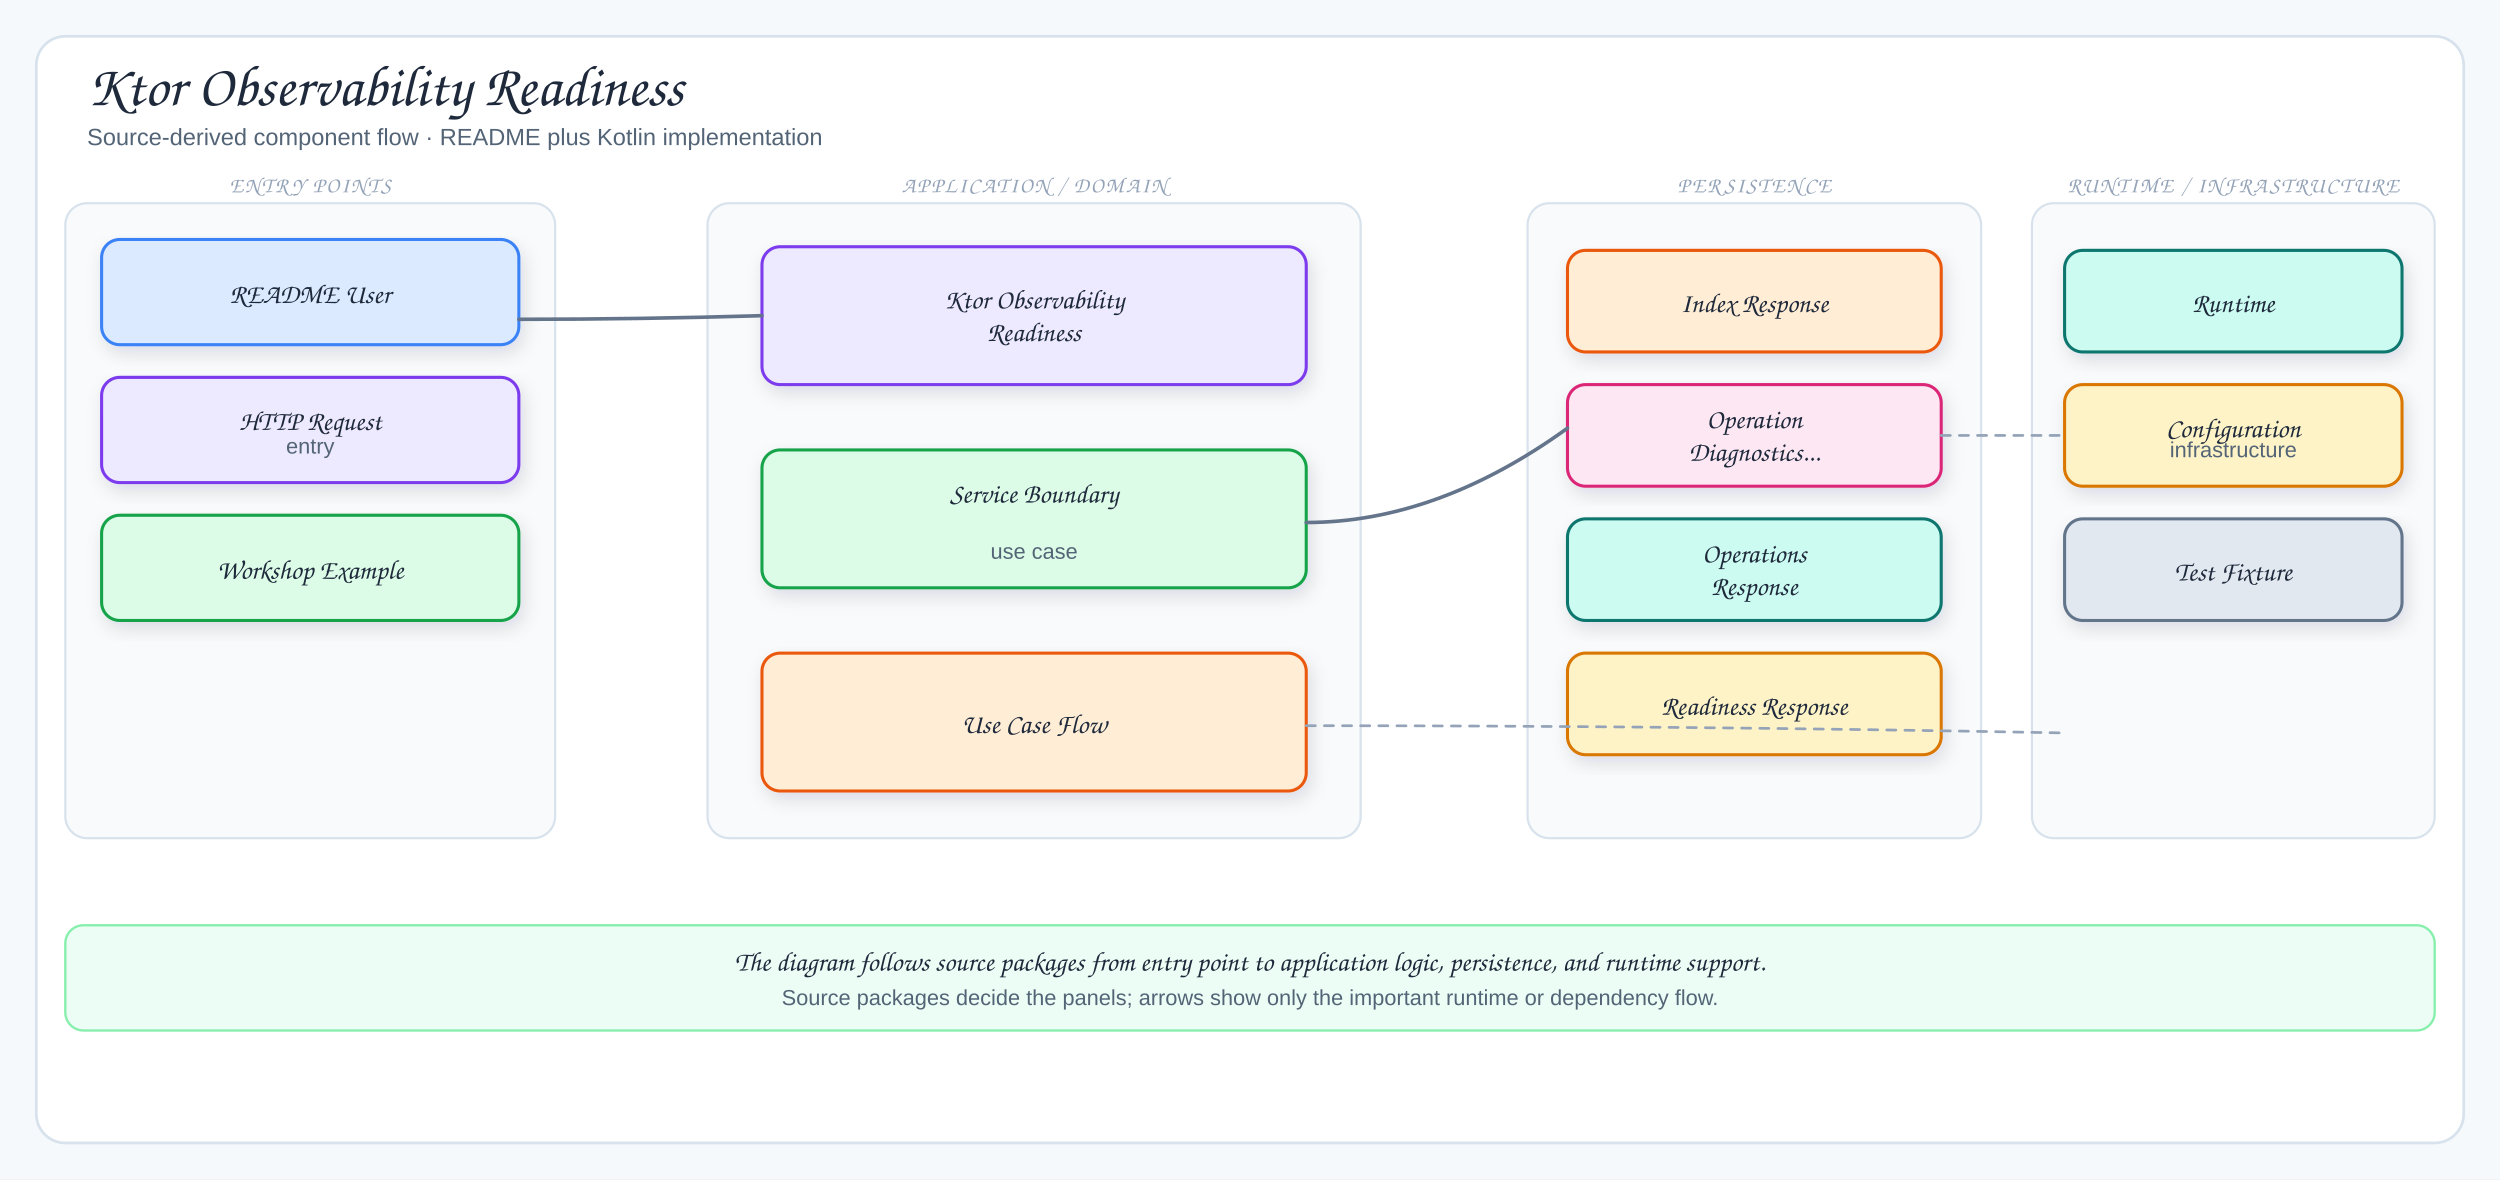
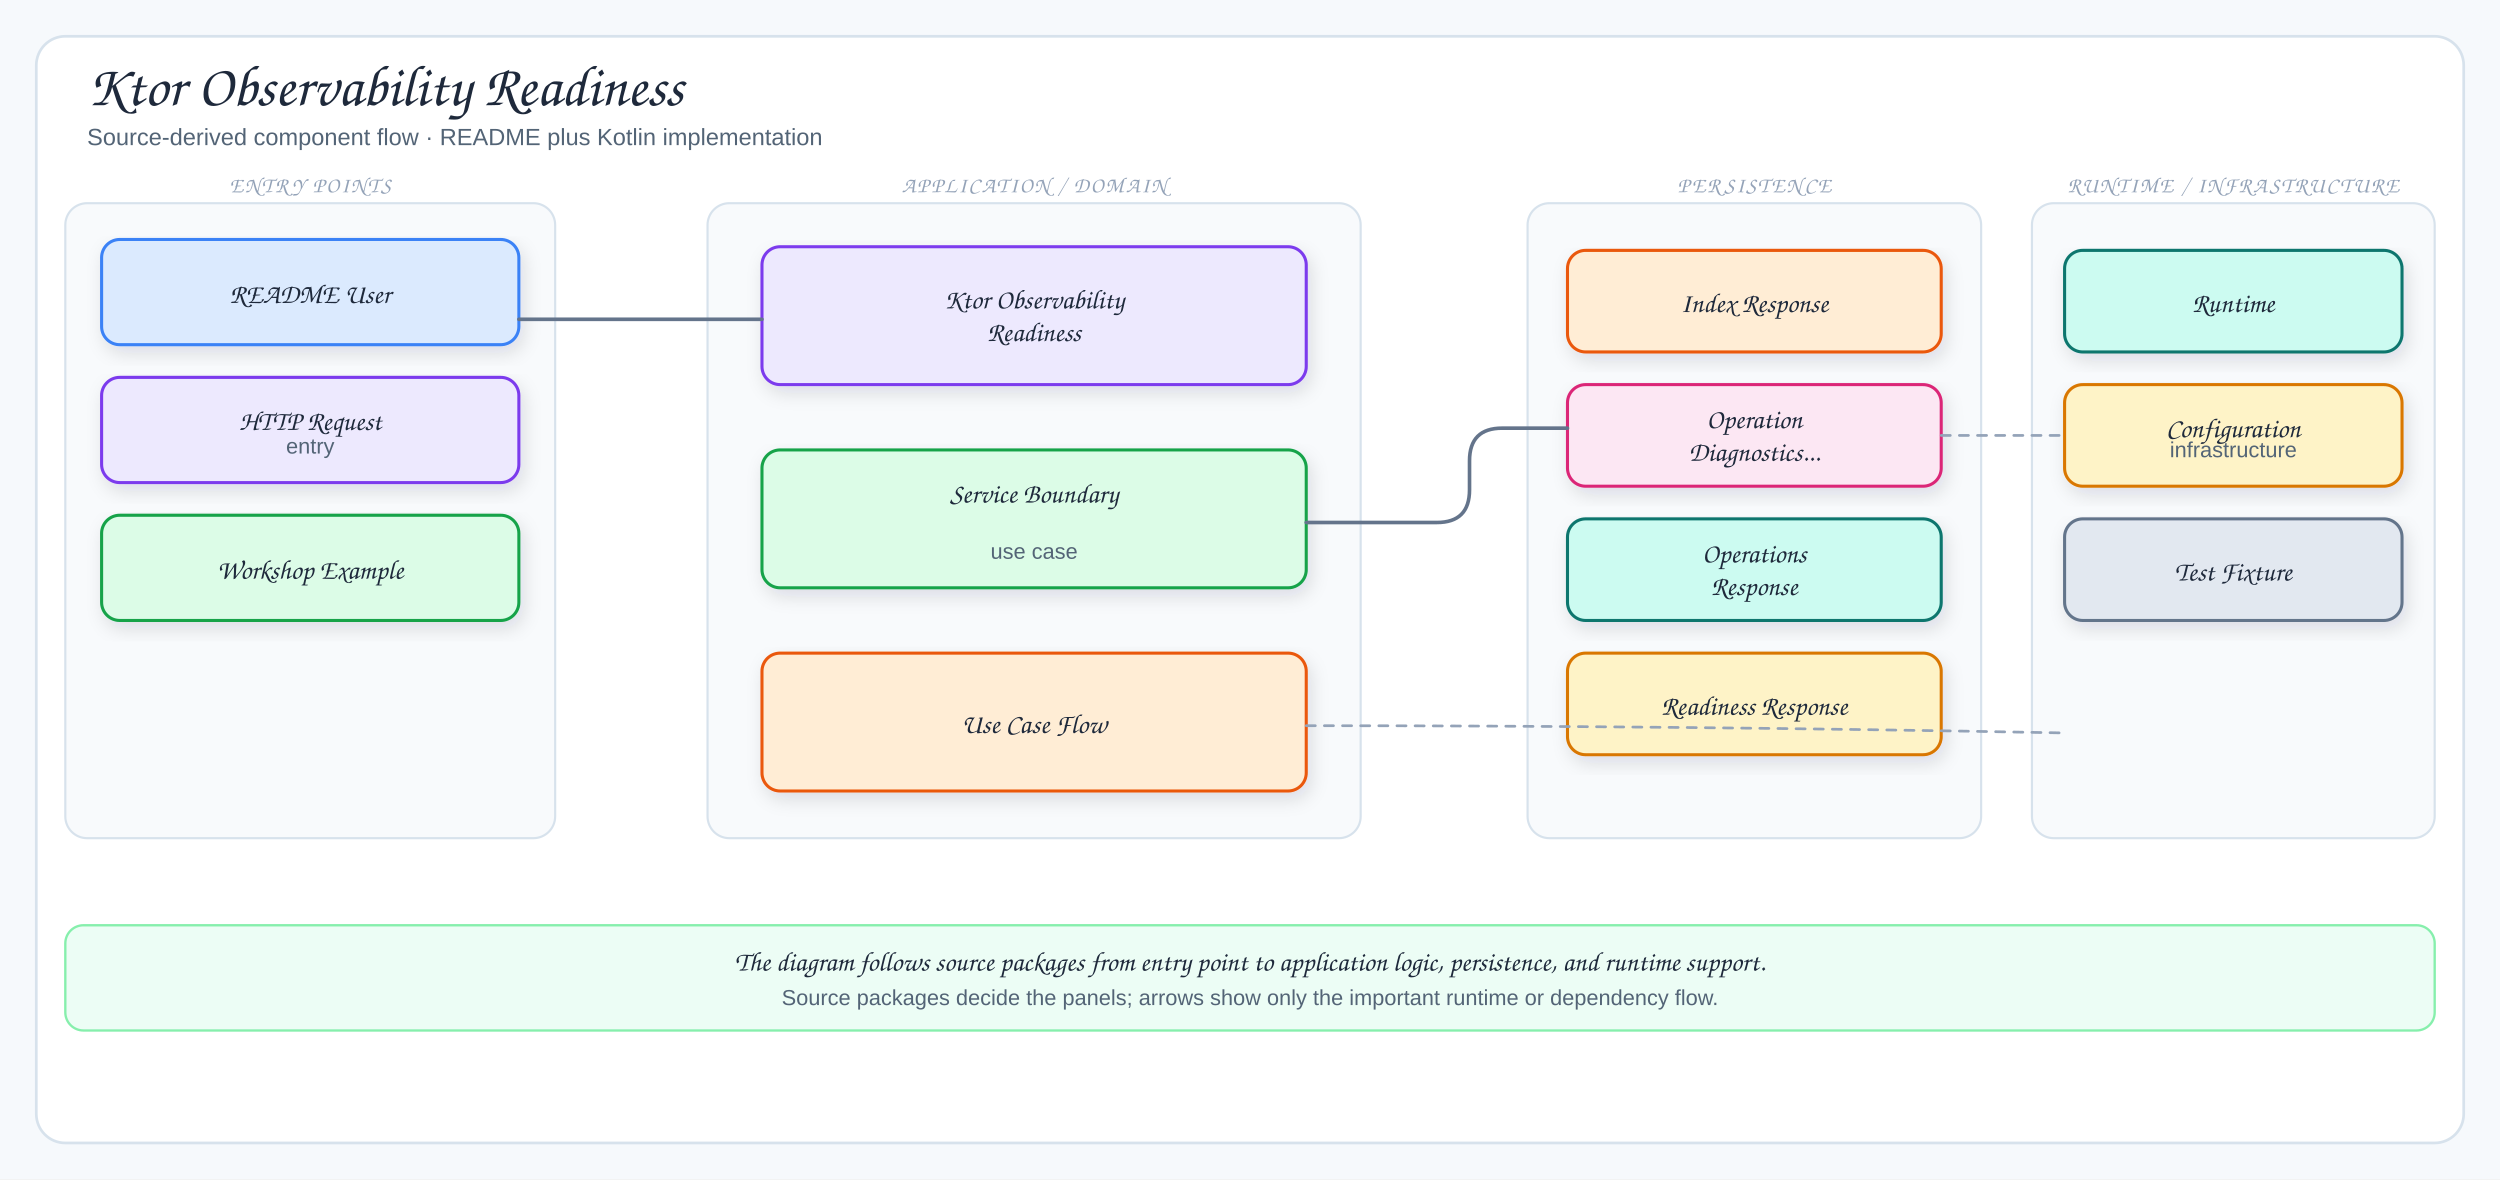
<svg xmlns="http://www.w3.org/2000/svg" viewBox="0 0 1378 650" width="1378" height="650" role="img" aria-label="Ktor Observability Readiness">
  <defs>
    <filter id="shadow" x="-10%" y="-10%" width="120%" height="130%">
      <feDropShadow dx="2" dy="4" stdDeviation="5" flood-color="#1f2937" flood-opacity="0.12" />
    </filter>
    <marker id="arrow" markerUnits="userSpaceOnUse" markerWidth="10" markerHeight="10" refX="9" refY="5" orient="auto">
      <path d="M 0 0 L 10 5 L 0 10 Z" fill="#64748b" />
    </marker>
    <marker id="inherit" markerUnits="userSpaceOnUse" markerWidth="10" markerHeight="10" refX="9" refY="5" orient="auto">
      <path d="M 0 0 L 10 5 L 0 10 Z" fill="#64748b" />
    </marker>
    <style>
  .canvas{fill:#f6f9fc}
  .frame{fill:#fff;stroke:#d7e2ec;stroke-width:1.5}
  .panel{fill:#f8fafc;stroke:#d7e2ec;stroke-width:1.2}
  .card{stroke-width:1.7;filter:url(#shadow)}
  .title{font-family:"Architects Daughter","Comic Sans MS",cursive;font-size:32px;fill:#1e293b}
  .subtitle{font-family:"Comic Sans MS","Comic Sans","Comic Neue",Arial,sans-serif;font-size:13px;fill:#536476}
  .panelTitle{font-family:"Architects Daughter","Comic Sans MS",cursive;font-size:12px;letter-spacing:.08em;fill:#94a3b8}
  .label{font-family:"Architects Daughter","Comic Sans MS",cursive;font-size:18px;fill:#1e293b}
  .smallLabel{font-family:"Architects Daughter","Comic Sans MS",cursive;font-size:15px;fill:#1e293b}
  .detail{font-family:"Comic Sans MS","Comic Sans","Comic Neue",Arial,sans-serif;font-size:12px;fill:#536476}
  .tiny{font-family:"Comic Sans MS","Comic Sans","Comic Neue",Arial,sans-serif;font-size:10px;fill:#64748b}
  .arrow{fill:none;stroke:#64748b;stroke-width:2;stroke-linecap:round;stroke-linejoin:round}
  .softArrow{fill:none;stroke:#94a3b8;stroke-width:1.5;stroke-linecap:round;stroke-linejoin:round;stroke-dasharray:5 5}
  .inherit{fill:none;stroke:#64748b;stroke-width:1.7;stroke-linecap:round;stroke-linejoin:round}
  .divider{stroke:#cbd5e1;stroke-width:1.2;stroke-dasharray:6 6}
</style>
  </defs>
  <rect width="1378" height="650" class="canvas" />
  <rect x="20" y="20" width="1338" height="610" rx="16" class="frame" />
  <text x="48" y="58" class="title">Ktor Observability Readiness</text>
  <text x="48" y="80" class="subtitle">Source-derived component flow · README plus Kotlin implementation</text>
  <rect x="36" y="112" width="270" height="350" rx="12" class="panel" />
  <text x="171" y="106" class="panelTitle" text-anchor="middle">ENTRY POINTS</text>
  <rect x="56" y="132" width="230" height="58" rx="10" fill="#dbeafe" stroke="#3b82f6" class="card" />
  <text x="171" y="167" class="smallLabel" text-anchor="middle">README User</text>
  <rect x="56" y="208" width="230" height="58" rx="10" fill="#ede9fe" stroke="#7c3aed" class="card" />
  <text x="171" y="237" class="smallLabel" text-anchor="middle">HTTP Request</text>
  <text x="171" y="250" class="detail" text-anchor="middle">entry</text>
  <rect x="56" y="284" width="230" height="58" rx="10" fill="#dcfce7" stroke="#16a34a" class="card" />
  <text x="171" y="319" class="smallLabel" text-anchor="middle">Workshop Example</text>
  <rect x="390" y="112" width="360" height="350" rx="12" class="panel" />
  <text x="570" y="106" class="panelTitle" text-anchor="middle">APPLICATION / DOMAIN</text>
  <rect x="420" y="136" width="300" height="76" rx="10" fill="#ede9fe" stroke="#7c3aed" class="card" />
  <text x="570" y="170" class="smallLabel" text-anchor="middle">Ktor Observability</text>
  <text x="570" y="188" class="smallLabel" text-anchor="middle">Readiness</text>
  <rect x="420" y="248" width="300" height="76" rx="10" fill="#dcfce7" stroke="#16a34a" class="card" />
  <text x="570" y="277" class="smallLabel" text-anchor="middle">Service Boundary</text>
  <text x="570" y="308" class="detail" text-anchor="middle">use case</text>
  <rect x="420" y="360" width="300" height="76" rx="10" fill="#ffedd5" stroke="#ea580c" class="card" />
  <text x="570" y="404" class="smallLabel" text-anchor="middle">Use Case Flow</text>
  <rect x="842" y="112" width="250" height="350" rx="12" class="panel" />
  <text x="967" y="106" class="panelTitle" text-anchor="middle">PERSISTENCE</text>
  <rect x="864" y="138" width="206" height="56" rx="10" fill="#ffedd5" stroke="#ea580c" class="card" />
  <text x="967" y="172" class="smallLabel" text-anchor="middle">Index Response</text>
  <rect x="864" y="212" width="206" height="56" rx="10" fill="#fce7f3" stroke="#db2777" class="card" />
  <text x="967" y="236" class="smallLabel" text-anchor="middle">Operation</text>
  <text x="967" y="254" class="smallLabel" text-anchor="middle">Diagnostics...</text>
  <rect x="864" y="286" width="206" height="56" rx="10" fill="#ccfbf1" stroke="#0f766e" class="card" />
  <text x="967" y="310" class="smallLabel" text-anchor="middle">Operations</text>
  <text x="967" y="328" class="smallLabel" text-anchor="middle">Response</text>
  <rect x="864" y="360" width="206" height="56" rx="10" fill="#fef3c7" stroke="#d97706" class="card" />
  <text x="967" y="394" class="smallLabel" text-anchor="middle">Readiness Response</text>
  <rect x="1120" y="112" width="222" height="350" rx="12" class="panel" />
  <text x="1231" y="106" class="panelTitle" text-anchor="middle">RUNTIME / INFRASTRUCTURE</text>
  <rect x="1138" y="138" width="186" height="56" rx="10" fill="#ccfbf1" stroke="#0f766e" class="card" />
  <text x="1231" y="172" class="smallLabel" text-anchor="middle">Runtime</text>
  <rect x="1138" y="212" width="186" height="56" rx="10" fill="#fef3c7" stroke="#d97706" class="card" />
  <text x="1231" y="241" class="smallLabel" text-anchor="middle">Configuration</text>
  <text x="1231" y="252" class="detail" text-anchor="middle">infrastructure</text>
  <rect x="1138" y="286" width="186" height="56" rx="10" fill="#e2e8f0" stroke="#64748b" class="card" />
  <text x="1231" y="320" class="smallLabel" text-anchor="middle">Test Fixture</text>
-   <path d="M286,176 Q353,176 420,174" class="arrow" />
-   <path d="M720,288 Q792,288 864,236" class="arrow" />
+   <path d="M286,176 H420" class="arrow" />
+   <path d="M720,288 H792 Q810,288 810,270 V254 Q810,236 828,236 H864" class="arrow" />
  <path d="M720,400 Q929,400 1138,404" class="softArrow" />
  <path d="M1070,240 Q1104,240 1138,240" class="softArrow" />
  <rect x="36" y="510" width="1306" height="58" rx="10" fill="#ecfdf5" stroke="#86efac" stroke-width="1.3" />
  <text x="689" y="535" class="smallLabel" text-anchor="middle">The diagram follows source packages from entry point to application logic, persistence, and runtime support.</text>
  <text x="689" y="554" class="detail" text-anchor="middle">Source packages decide the panels; arrows show only the important runtime or dependency flow.</text>
</svg>
